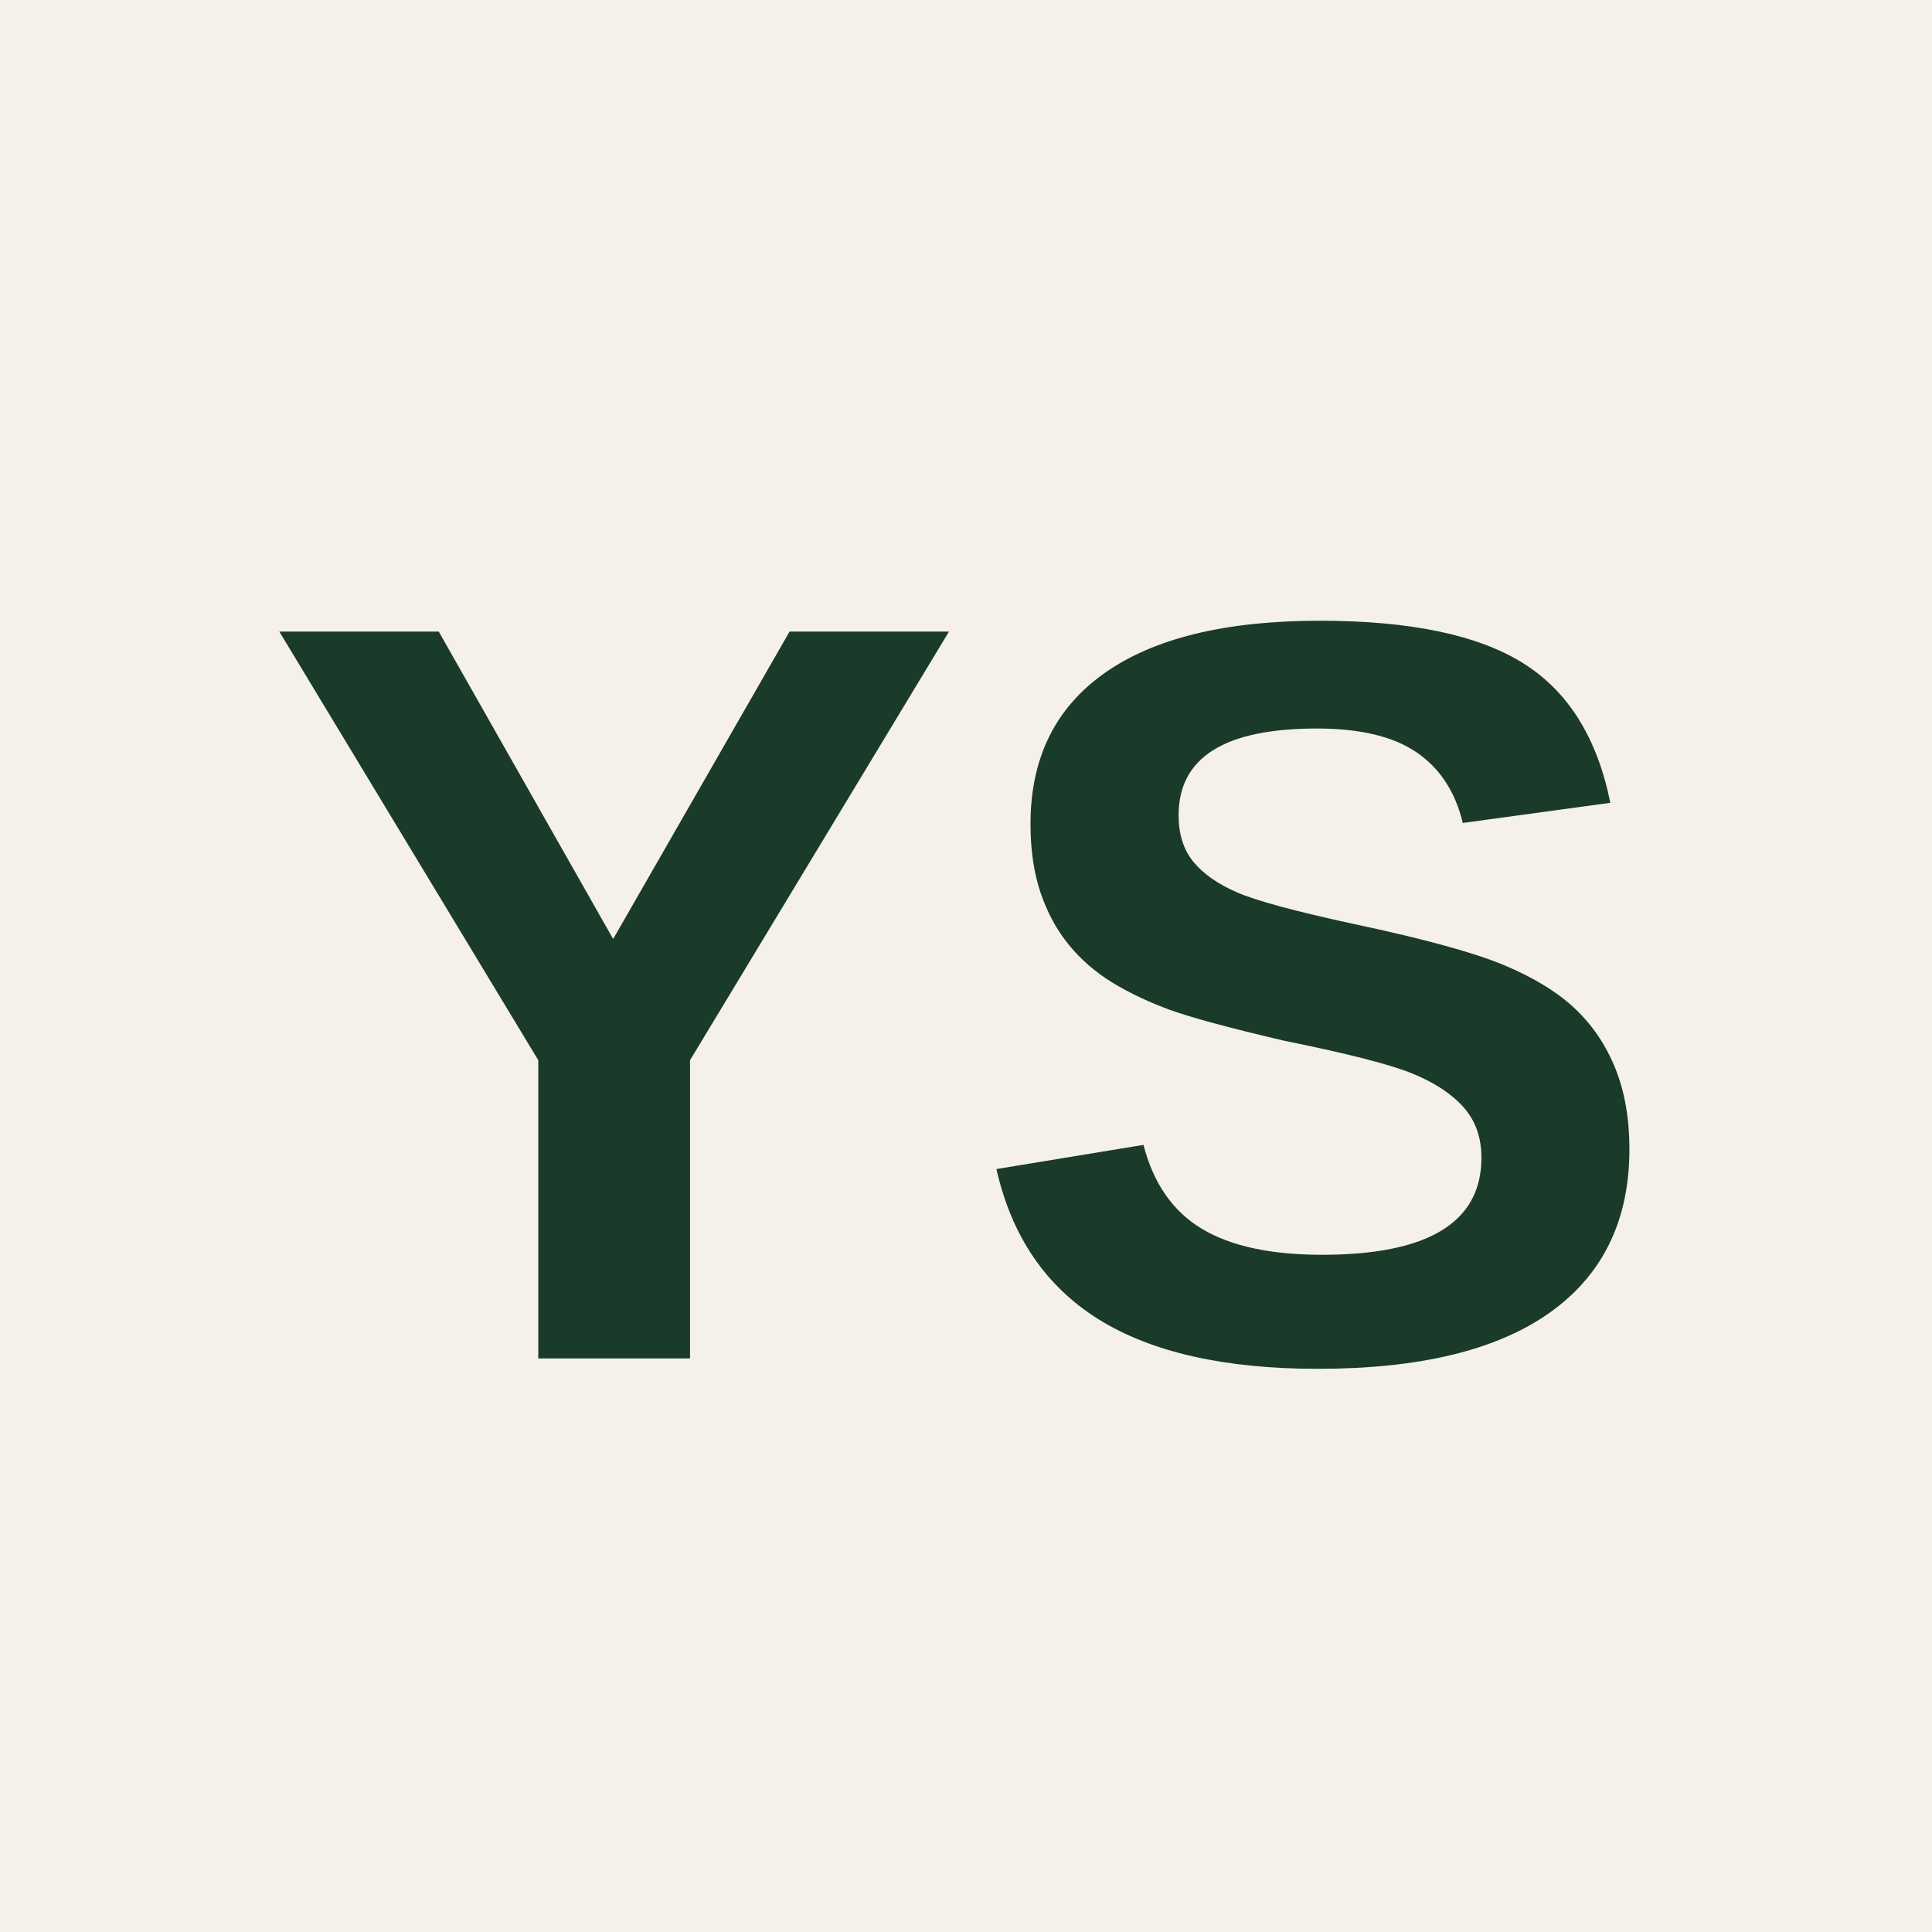
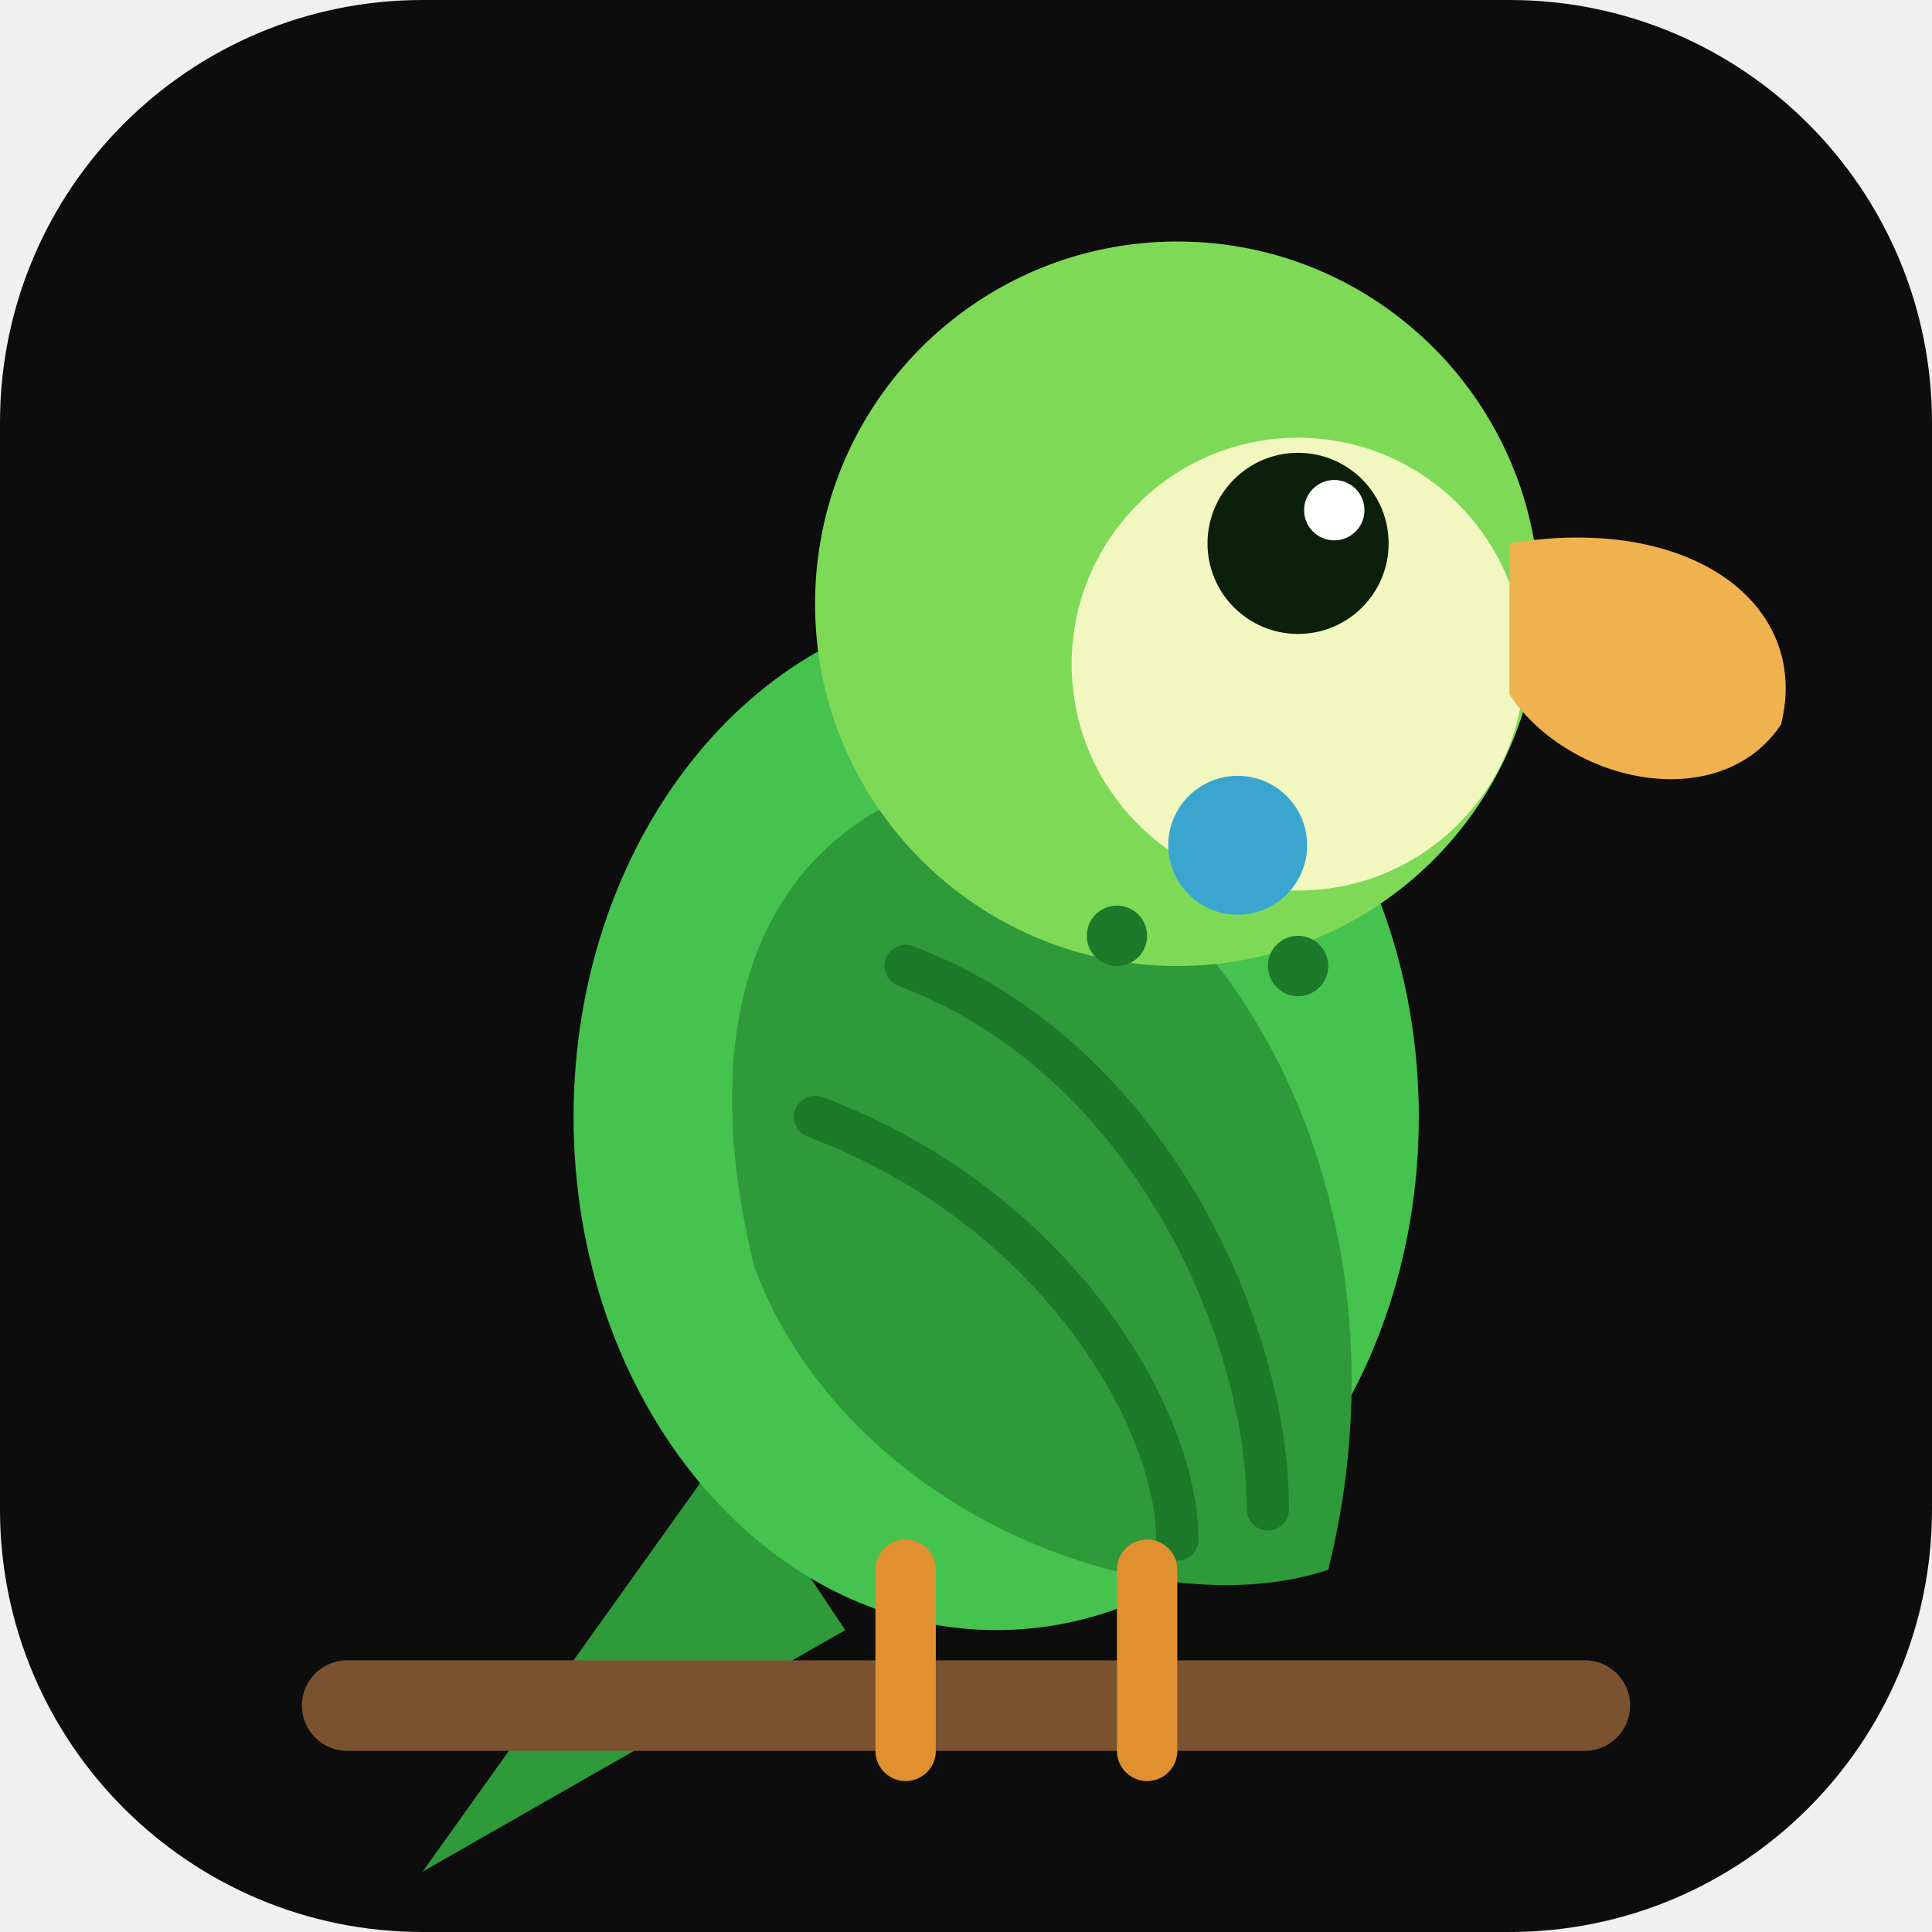
- <svg xmlns="http://www.w3.org/2000/svg" viewBox="0 0 256 256">
-   <rect width="256" height="256" fill="#f5f1e8" />
-   <text x="128" y="180" font-family="Arial, sans-serif" font-size="140" font-weight="bold" fill="#1a3a2a" text-anchor="middle">YS</text>
+ <svg xmlns="http://www.w3.org/2000/svg" viewBox="0 0 64 64">
+   <rect width="64" height="64" rx="14" fill="#0d0d0d" />
+   <path d="M24 48 L14 62 L28 54 Z" fill="#2e9a3a" />
+   <rect x="10" y="55" width="44" height="3" rx="1.5" fill="#7a5230" />
+   <ellipse cx="33" cy="37" rx="14" ry="17" fill="#46c24f" />
+   <path d="M31 26 C41 28 47 40 44 52 C38 54 28 50 25 42 C23 34 25 28 31 26 Z" fill="#2e9a3a" />
+   <path d="M30 32 C38 35 42 44 42 50" fill="none" stroke="#1c7a2a" stroke-width="1.4" stroke-linecap="round" />
+   <path d="M27 37 C35 40 39 47 39 51" fill="none" stroke="#1c7a2a" stroke-width="1.4" stroke-linecap="round" />
+   <path d="M30 52 L30 58 M38 52 L38 58" stroke="#e0902f" stroke-width="2" stroke-linecap="round" />
+   <circle cx="39" cy="20" r="12" fill="#7ed957" />
+   <circle cx="43" cy="22" r="7.5" fill="#f2f7c0" />
+   <circle cx="41" cy="28" r="2.3" fill="#3aa6d0" />
+   <circle cx="37" cy="31" r="1" fill="#1c7a2a" />
+   <circle cx="43" cy="32" r="1" fill="#1c7a2a" />
+   <circle cx="43" cy="18" r="3" fill="#0c1f0b" />
+   <circle cx="44.2" cy="16.9" r="1" fill="#ffffff" />
+   <path d="M50 18 C56 17 60 20 59 24 C57 27 52 26 50 23 Z" fill="#efb24e" />
</svg>
